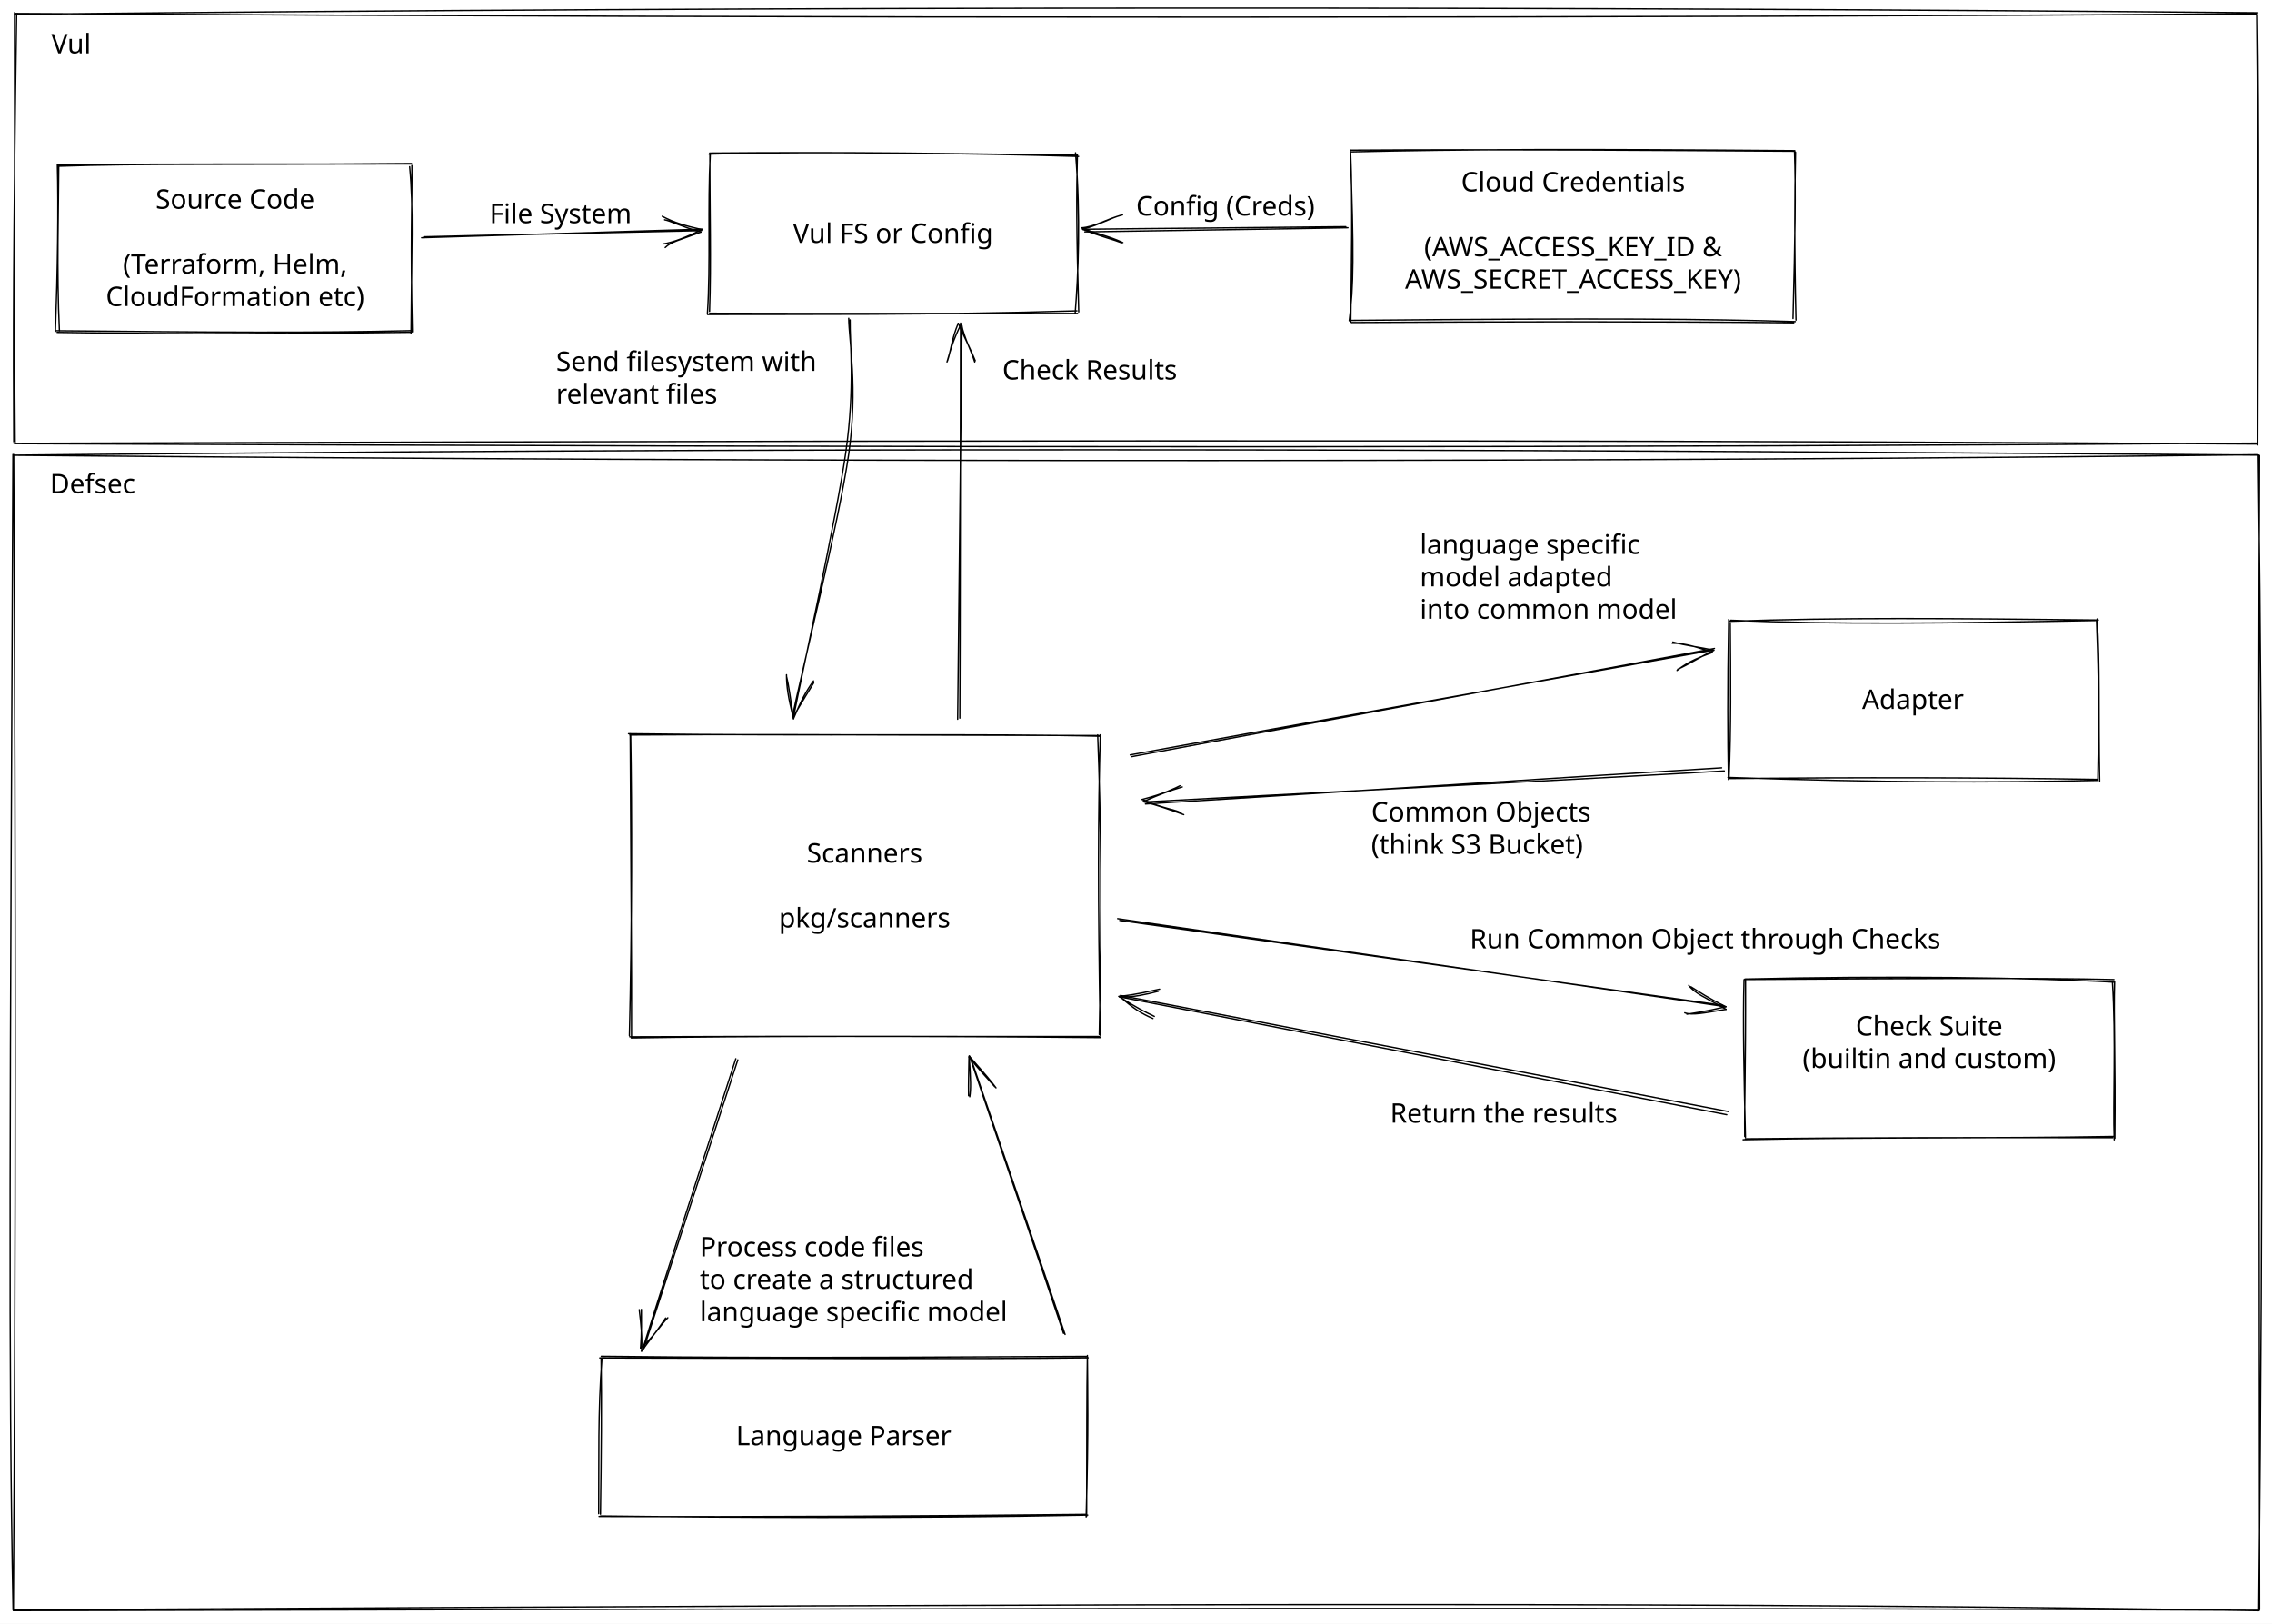
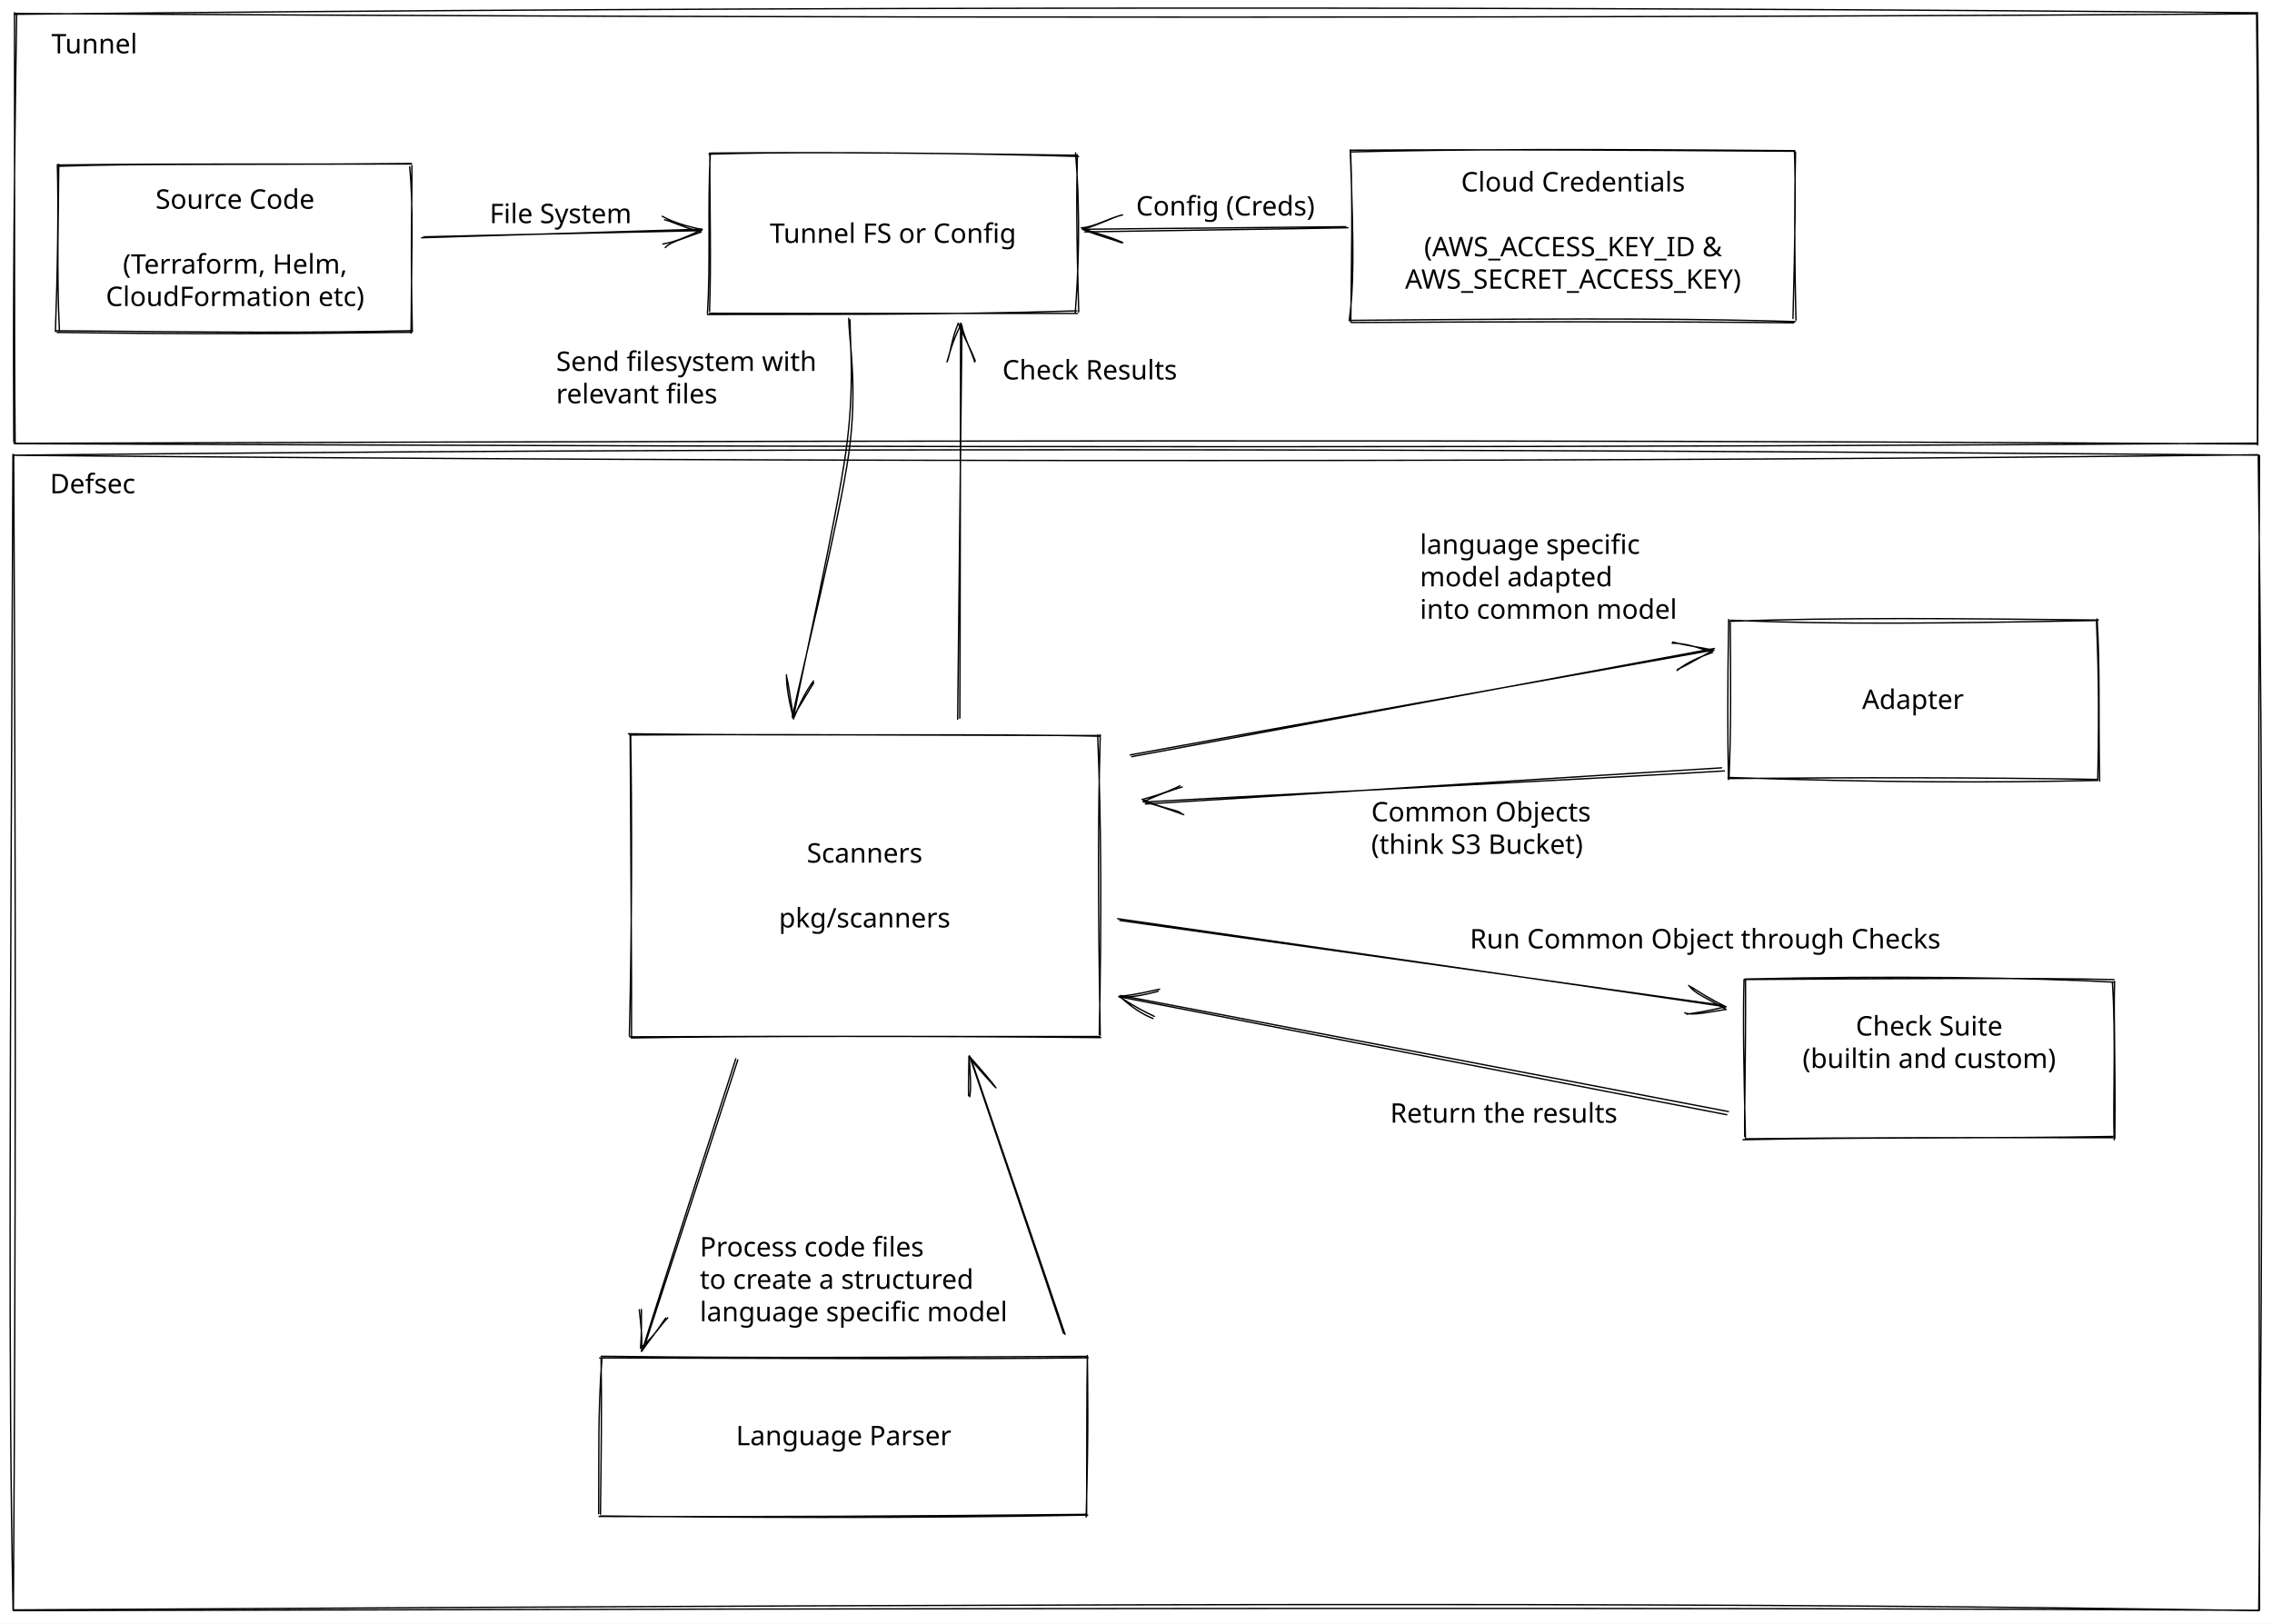
<svg xmlns="http://www.w3.org/2000/svg" version="1.1" viewBox="0 0 1681.749 1201.88" width="3363.498" height="2403.759">
  
  eyJ2ZXJzaW9uIjoiMSIsImVuY29kaW5nIjoiYnN0cmluZyIsImNvbXByZXNzZWQiOnRydWUsImVuY29kZWQiOiJ4nO1daW/byLL9nl9B+Fx1MDAwMlx1MDAwZvOAXHUwMDExp/dlvnlPXHUwMDFj23EseX25MGiJlmjLkkJR3i7mv79qKjYpblos6tKDXHUwMDExXHUwMDAyOlwiRbLZXefU0tXF/3yyrLXgeeCu/WmtuU9Np+u1fOdx7Xez/8H1h16/XHUwMDA3h0j4fdhcdTAwMWb5zfCXnSBcdTAwMThcZv/844/oXGa72b9cdTAwMWaf5Xbde7dcdTAwMTdcZuF3/1x1MDAwN98t6z/hNnZcdTAwMWbfbVx1MDAwNk6v3XXDXHUwMDEzwkPRrTBcdTAwMTbJvYf9XnhbpVx1MDAxOOdMXHUwMDEx8vZcdTAwMDNvuFx1MDAwNbdcdTAwMGLcXHUwMDE2XHUwMDFjvXG6Qzc6Ynat1Vx1MDAwZq9cdTAwMGV2gqe92pees157OLtcdTAwMWS1XHUwMDFh59Fdb7xut1x1MDAxZTx3x8/kNDsjP9amYeD379wzr1x1MDAxNXRMu1x1MDAxMvvfzlx1MDAxYvahXHUwMDA3orP8/qjd6bnD4cQ5/YHT9IJns1x1MDAwZqG3veNO+NOK9jzBN46i88xcdTAwMTlE8cS9N/vdvm/u/S9cdTAwMTR+ortfO827NjSh13r7TeA7veHA8WFMot89/noqXCKizuy4XrtcdTAwMTOYJlx1MDAxMlx1MDAxNt3QXHI7XHUwMDE3M0RcdJJayLcj5jaDL61wnP+d7JyO41x1MDAwZn51wtrQfIk10bRuOykkcUGZXHUwMDEwlsB9itpcdTAwMWRcdTAwMWLaXHUwMDE2Ob7Y6m+jL7x9373zkTtY597a2+/++j37suOTg28n7PZg/+r+yKG36498/WFw+mXyLq/3d3y//1x1MDAxOLvur/9FTzxcdTAwMWG0nLFcdTAwMDRiISRVWCqGhH473vV6d3CwN+p2o3395l0ktJ9iXHJOgWXi+eM4iVxyRVx1MDAwMidcdTAwMDRjzlx1MDAwNcNEzlxmlOzerDpQiLD5JFS0sktcdTAwMDRcdTAwMGLGabBokcJcbldcdTAwMThjyilfPlZyxE5cdTAwMDCOgVx1MDAxZJlgc4hdNLr9XlD3XkLRQVx1MDAxM3t3nHuv+zwxQKE8XHUwMDFhalxylYG12W+5P3o/er81XFzfd276/v3v1me3XHUwMDBi21x1MDAxZr3Nbn/U2oFdTlx1MDAwMNJpuUHzf+OdP3ShjeamevLq612vbSR8rVx0T+36XHUwMDEzwlx1MDAxZnigcN5+cO+1WnEt0oQmO3BN/8ss7N/3vbbXc7qNWZ8o63lcbrFbqOio1Fx1MDAwNVx1MDAwMEZYa0TpzFx1MDAwMO6Sw1x1MDAxYbu92fvmfzl9fFx1MDAxZVx1MDAxY3w+OT7cqjqAdUzRmDMkkqWBlzKVXHUwMDA2LyE0iV6NmZBYarp88C6m6LqnJ59cdTAwMGaOm2e9znrj8oi26WXtXHUwMDE4zaroXHUwMDA2jWN+fHDKzvDG+dGLPt3vXHUwMDFj7lx1MDAwZmdTdIXXvXUuXm5w89tRnV5cZjZcdTAwMWVOa8+XtLGE695f7Vx1MDAwZrb3rpzji52f4lx1MDAxNnk1Ur8+X8J1t/rr1/v3L8dcdTAwMGZDXHUwMDFm3/Y9d9tte2RcdNc969KGap9cZr63Nlx1MDAxZjdcdTAwMWZbIzegvfZcdTAwMTKue7hcdTAwMTdcdTAwMWNuXGadncFcdTAwMTW5/jKiN+vu5/WNJVxc99q91Fx1MDAxN9frda92+/KoaVtcdTAwMWZcXFx1MDAwZupLMnykXCJK8FxiNyVcdTAwMTk+hOfypmZKYi3p7HZPNrgqTptcdTAwMThcdTAwMTGdMHyg70s0fHCsR9+4U0aew6vhXHUwMDAznorkXGbHzKSyXHKfN7Hjc4jdO1xyn6bTXHUwMDAzXHUwMDEzY2hshMFd+4/hr++Zpk3MSF+qaTNF3adMm7w2L26+MMbzYMhcdTAwMDVcdTAwMTZcdTAwMTTP4358XaeXP+vtI+ZecidAj41vqt2vOlxmNVwiXHRcdTAwMTRicMpKhCFcdTAwMTUoXHJDjGVcdTAwMTKHSmkuXHUwMDE1xyszYcaD6N/1dltnW7dnXHUwMDBmXHUwMDE065p76H3vXa1n65ZcdTAwMTBLM6osdb7vnFx1MDAwNS/nwVdn/aDuyXP+8L35LlU4zeLKfpCPa1x1MDAxOc2oueeh0IU0N2W5mlx1MDAxYjNcIlx1MDAxNFx1MDAwMnN8do+nWNyqylx1MDAxOZonOYNgastcdTAwMTJ1t4x8rMjvSVx1MDAwN/g0UoprXCJKII3q6O59XHUwMDE4lZHTdq0jx1x1MDAxZsb1b0xlYz1x2tJU9lx1MDAxNFx1MDAxZJdU2cmmLq6pi2AnJFwiXHUwMDAyITI77KhcdTAwMTds14Krve+H5HY/kEKcoFx1MDAwYl552KmkqiayTE1NJE2DLkNTg7dCsWKqXHUwMDA0g7lIlzzuYfJ8frjbvXnsfHOG+z+vW63n92jqaVx1MDAxYTX7hjNqvrJiXHUwMDE4nVx1MDAwZe7uOreS8Mur4Ks3Olx1MDAxM9/0Mnz3d0wuXHUwMDE0XrdcXN9dIFx1MDAxOTMvS/PdWXLvW8xTUiQ011x1MDAxMVdNY6JiKa4oXHUwMDEzge8+SUSUlKv+VVbYM63+JVx1MDAxMlx1MDAxMnx3VcL8Xv6cXHUwMDA1RZRLOs9U2fvUf8P3XHUwMDFlnq2dutX3rc1+78Zrr9RcdTAwMDKYojqTXHUwMDE2QEZrXHUwMDBiQTdcdTAwMDZ9llx1MDAwMYBULupgXHUwMDAwXGKJT+tOQ10xXHUwMDFiV1x1MDAxNnVK2FxmUcaQ5MAxclx1MDAwMoJcZiFcdTAwMWJJXHUwMDA1XcHAXHUwMDFjpag8NDJkXHUwMDEzglx1MDAxNdJMKMk4j90qXHUwMDAypzaEwJHGXHUwMDE0fFwiolIzXHUwMDE0gFOgSlx1MDAxNrPqZoZq2NRcdTAwMDUtdWhcdTAwMGJcdTAwMTeLQHVcdTAwMTg4frDh9Vper1xyXHUwMDA3I832mioyXHUwMDBiOkJwN0emldCHXHUwMDE0hVx1MDAxM+1cYjpJ6ig9wnSFM4CfgJNcdTAwMTVcdTAwMWZPjH/94E3Brrm91vQmXHUwMDE1R9liTaohm2okhFx1MDAwNtHSWpnJ2FSbwM2DruRcdTAwMWNcdTAwMTPGOFx1MDAwM7cv1aauM1xmNvv3915cdTAwMDA9f9T3ekGyh8OuXFw3OO+4Tit5XHUwMDE0nil+LElcYlx1MDAwM3PFSdsw+p9cdTAwMTUhJvzy9v9//57561x1MDAxYZ7AXHUwMDEz4pTEz9fK1ohxjVx1MDAxNXSJUHjq5fKRYT4pTETX+1x1MDAxNP87NzVcbkaSe1+pUWCutIxb8tOosTj0U1lqRMwmXHUwMDE4elZI6H7BXCKMm1x1MDAwYmgmbcypYmK8JYmGLY9cdTAwMWKFtlx1MDAxOZhcdTAwMDRYcYRcdTAwMTHTMmpHRI2Y2YBmosh4m2RGxsGTZYIt4E69h1x1MDAxOYFkxEIxjFx1MDAxOZlxZlx1MDAxYVx1MDAwMlxmMSmkIFxiXHUwMDFje1wiYZtBQ5PjifVi1FhcdTAwMWPNmKRGxaSRK8RcdTAwMTnhiFKRapOwSTh1J8OtXCLsY1NjriSbT1KGl8VkkuRcdTAwMWF5XGY4mGJcdTAwMWWbsJnGZMXB5qoyXHUwMDE5YdxWoCBcdTAwMDTIPdEkkVxcgjFcdTAwMDd8aI1cdTAwMTlcdTAwMWZvaaJlS6UywrCgXGYpXHUwMDE4YoSzrDzEXHUwMDBiqYwgRjQ8hVxcIImsylxcNjNvIFszLoCigMVgQFlE6nEqI1xiKc7keEvTvLF0M1x1MDAwZlx1MDAwYm2m38FVJuA26Mg6iFrFXHJcdTAwMGKD3flrK9NcZvvR2CxbmMOjSTmek85cblx1MDAwM9eC5E4xK1x1MDAwNsZcdTAwMTmMw+yUNtjqn3zfvyRPO+Jms/WiXHUwMDFhbO/zfeUpTVKZXGJcXFx1MDAwYlJmpsesgWuAI4BTo1x1MDAxNU8xX35vXHUwMDFjXrVaV0HAW1xyv/2wP7ru5YRA55li/idLblpcdTAwMDA/u+NnbG5pyXeXNXbQfN6lzZ2gfXzkXHUwMDFmXHUwMDBmvullZfGvaEqck1xc/1x1MDAxM1NcdTAwMGVGM6FcdTAwMTFzTKO4YnRUleLAYktSnFBlhsRVXHUwMDA2xaUj4ppz+EfLSKKpznz4estcdTAwMTlcdTAwMDQrnlx1MDAwN5+iiJNR8NcmXHUwMDE2wivXK1Kxvkgmi1wihThCbHZ8XHUwMDE181hV8Vx1MDAwNUZcdTAwMTJYaMaXXHUwMDE4byegJlx0tbnAXG4zyk3ooDyfiFFsay6JYOGWZyylkdrWmlx1MDAxOJeZKMmUSq+sXHUwMDExXFxcbkw1XnHouzJcdTAwMDFcdTAwMWVwQFx1MDAxOIK2XGLJgSegXHUwMDFmUDr2XHIjXHUwMDFhXHUwMDFm7lx1MDAwNUPfR6Mn+UxaxyfOd/60dfd92KBnmdH4XHUwMDFhtil4Q1xiXHUwMDEzLFx1MDAxNVxmm8z007jQXHUwMDEyaUZcdTAwMDTCYLqnmvSRXHUwMDFjolxcQTafWkqGo8t9iv+dO3eO5CbxQNdyxPjsrtAuOqKnT3e7XHUwMDE3x83Pklx1MDAwNbs1fNpoVZ3HXHUwMDE0+KGCXGLFQYo0YnSSx1x1MDAxOFY2p5JqKZHUSJToIeGMXHUwMDE1s7G1Ra+TdIIhpuLu1ErMXHUwMDA3wVHMoiw9XHUwMDE1XHUwMDFlcGeBuLjD52Hg3luPXtD50bN8kL5cdTAwMDenXHUwMDE3jFx1MDAwZmVcdTAwMWFcdTAwMTeMTlxc7M126Lo3QYFpXHUwMDEx9Fx1MDAwN3l2xcRDpvLfZ2roQsBcdTAwMDSg51x1MDAwMVx1MDAxM2hAXHUwMDEwYInZZ5Baty5cdTAwMWVcdTAwMGWd9af21VxiX391XHUwMDA2dH93t+rIjE/VjM+IpZwuXHUwMDFkfmy2pShAXHUwMDExxGjuXHUwMDEy1uC+MfpyPf5X9VBcdTAwMTnn4MjvN6FLrGa/5Y5cdTAwMTHyo1x1MDAxN/Stpu9CsyzHgq5cdTAwMWI1XHUwMDAzXHUwMDEwwdaPXvc1W3U4cJvejde07uGsbib289bElIT9ZTzGYio7toY0VclCc1x1MDAxONQ5fPtie6yizIA5mlTTnJfIXGYoQzFnMIPJXHUwMDFkoeBGrKySxbuDYJVjhlx1MDAxNEx+9EKcWE7orFx1MDAwM5C8XHUwMDEwYmDR93vVYYJFml2I/NywXHUwMDAzi5U0SIb1NJNKSzW7UVBcdTAwMWPmrCr0JSW2pOCYkHBcdTAwMWI9blx1MDAxOHZcYn0owlx1MDAxODiDXHUwMDEykWSzllx1MDAxOHUgXCLeiviEUVx1MDAxNPvjNsJcZlx1MDAxYyihXHRcdTAwMTU4bctrsOPAteB/s7SS4kCcNVx1MDAxMXVcdTAwMTDMZOxqRYA8UZQ+ab26+MyWv/xhs0VM/vpBTtRh8ik+kPNfy1x1MDAxNyjzSYlSdL1P8b/zr5zLzZvHXG6baFx1MDAxMJ5j0bv/ond2m19P7qQz0kedhv+4U+9UnlCYTHBcYi8vXHUwMDE3XHKrjPBkmlx1MDAxOCiWhIKfv7qk+f+Cst9cdTAwMWOrw2/Xt24zXHUwMDE4Wj96v1x1MDAwNVx1MDAxZLilVafWxlxiblx1MDAxM2RcdTAwMTf1WbGHP0MrXHUwMDBikVeciCDzfXxklDmmc6xbQY/7vcfdxoH+fL693+mfXFxcdTAwMWX0N7uVh59kyZpcdTAwMTNKlVpsa8ZMXHUwMDA0cPFcdMeKr9icv95AV4Pd9tOZu7dx9yBcdTAwMTCukWbtn0yEZdXrKal7K5iJkHPdaVx0XHUwMDE52Vx1MDAxZDRrc6tXtejVPFqi2lvI0lx1MDAxMig351xmyEdoRjWZneqLxbiyVJ9aLVxyXHUwMDFlUJlUjzJiumlriyBcdTAwMGX+h1x0qP+tza2O21x1MDAwNLNl5Fx1MDAwNS5cdTAwMTgx1yOvXHUwMDFieD3L6bUscMaC/v181tZ7kzWm2CopK2xq41x1MDAwYkGZXHUwMDFmT5G5xU6ZUFxczVXBoJj9qlxuSqImXHUwMDE3LSrGbFx1MDAxME2mXHUwMDE4ZlqVmc3OsqZcXFx1MDAwNLVcdJVcdTAwMTI8IEZcYlE8nauBwS7T6m+XwD5Prlx1MDAwNkJcdTAwMTQhTVx0haYxXG7KQ2Sli//aM2eCRjEyrYlFQSZVXVDBTb6T0iydM4K5/cGTMpiM/z4lndH5n+J/565fgHKLkzPwXHUwMDAxhdZzLLKhXHUwMDE3jN/vn1x1MDAxZn67+fko2lx1MDAwZvRy/fbLqPI8xFx1MDAxM1x1MDAwYlx1MDAwNFXs+9JcdTAwMGKeqYyCZ+lUTUlcdTAwMDQliC5cdTAwMTCe/ThmwfGoZ03EOKygXHUwMDEzjqZcdTAwMTXq3Owsi7xcdTAwMTTOkmIwU9u4oPLXucpcdTAwMWZzJYiptD37RGqxj1JV1MVrmoZcdTAwMDa5XHUwMDEytpF5+GtC8yWGQlx1MDAxOc/AoOI2M9NcdTAwMDFwa82pTJnqmGDNJVx1MDAxNauuUVC28p9Z6ZpVr6D6wTbDSHEqcEaRXHUwMDAyTDKU7nJcdTAwMTesIVx1MDAxMFx1MDAxMmyEXHUwMDA0Sy5cdTAwMTXmOr32NsP++EiKv1x1MDAxNpPP8HtSNJem+fPjXHUwMDAyoFx1MDAwMsFcZp8jkfyLu4c2nnZcdTAwMGb9eutle7Nx9PL0eOVUnoNYwlx1MDAwM9Glli3K8DmyXkuCwfthXG79vXW/XHUwMDFijPxcdTAwMWUoU9fy3eGoXHUwMDFiVEPbp1u1mH4nOr88XHUwMDExOPZcdTAwMTIr4M+ZsVVcXCWtqtiKVWpcdTAwMTgvgdIlhtvAN+JIXHUwMDFhv0hpQJDOqrShsU1cdTAwMTUzXHUwMDE5XHUwMDFhgjJcdTAwMTFcdTAwMGY+vCZFmFRrslDpwndVIcJcdTAwMTQv9JKT5dfaoJppTMHvw1x1MDAwNCnKMlxc+9fV0HOq95krIZmyQ1JqXHUwMDEzXHUwMDE3pYwrKXGUJ/DWXG5tY8wl55hcbtCHmKZcdTAwMWL1kfR9vvCaTy0ttyvQ/1JcbnPDOUKQLYH8rbMhXHUwMDFiNU9uN3ZrhKGXreo7IVhrWzNETMdTLmKkXHUwMDFjLsEgzFZCM0m1Zibvvbx3uWCWRVkp64BcdTAwMGKuKSerXHUwMDBlXGaYlzHN81x1MDAxNoz3XHUwMDE5XHUwMDA345D7cXXsgslcdTAwMDZcdTAwMTWCrTDpXCKez5tCnJBcYmiXqplcdTAwMTEng8b+5fnNaevyvnXhXHUwMDFmXW5tn9W/VVx1MDAxZXGMS1vpMPGOK5xYZ0Eks4XCNKyFQVx1MDAxNC0xtzq++iz2msBU0J9yxVx1MDAxOaGxKmErScY4l95pb/uUXHUwMDFj3+19Pdz6edrmfv3uPdlcdTAwMDLTZt+zbzj1su+uO/yqwnLZXHUwMDA3dFx1MDAxMXDwPCvAXHUwMDE20obxN1Ek4+BcdTAwMWNcZkOq+ezQLFx1MDAxZb3KQlNcdTAwMWFcdTAwMGIwXHUwMDBmmoqvXGaaKKO+f/qlhIJIQYWSaPnILJRGimIpW6XrQvOCPmvTd1vQNlx1MDAwZq5nhS/yWz+rX61vbm7X61dfty+uvmxZ/1x1MDAwM1x1MDAwN8ze+vbm8XYjdnC1LyicopRSmnX2x8t5uEKw59dcdTAwMGbOf1EhlWHRbjYz2IvJr7Jg59zWXG7MTipcdTAwMThSXG5NZlwiU4ptxIh55ypnKL7WYemGr2ZggYOzxzDiVIhcZjOY2sRcdTAwMTRSlVx1MDAxY7xCY46mJ+ZcdTAwMTFcdTAwMTJcbv7FOGlcdTAwMDWeO5ZaxIupLN9zL1x1MDAwNpNcdTAwMTX33LFZXHUwMDFiSilhYS1AlrGeXHUwMDAx21x1MDAxYXNTS1x1MDAxNEtiXHUwMDE2NOhcdTAwMDUj9XNcdTAwMTQ1RjAwXG5cdTAwMTNcdTAwMDaEXHUwMDBlg4uzXHUwMDAyXG7c5lSDXHUwMDFixmnozuuPXHUwMDFlu89cdTAwMTVn80lcdHJ0uU/xv/PTWUEyt+SaUFx1MDAxMjNsp/FZ8ctcdTAwMWUqymdSYptAd2MlXHUwMDE4XHUwMDAxMYo6ZExnyibaVC+kJntcdTAwMDKVuWST28ysl6HMZE6IrJRvZitAKlx1MDAwMIMrhWF8UoFIXG7mlZArJjPFUMyUWj6ZXHUwMDE1v7rYmswygnFcdTAwMDJC04JTMEhJeopPTVx1MDAwZTYrOyxcdE3SnFFcdTAwMThVTiQxteozmExhsIylMi+qI+ijXHUwMDA3JXPl2HxqKVx1MDAxMZ6TyfJcdTAwMTeY51x1MDAxMZkw0++KiNl5jIrNw5NcdTAwMDP6+PnsWI96O52Lg1x1MDAxZHRUdVx1MDAxZVPE1ENiZlx1MDAwMVx1MDAwZZIkvkon5DGkw1LXIH9cdTAwMTRxpEqcUsGxJaxF05VcYuxcdTAwMGUuXHUwMDA0XYCt3uOFaaz16lwikjte17XqYaGVKsQj481ZXGJmsYn9ZFx0OfDtiXmD18wwUz+xRKM2fmr0XHUwMDFin1ukM9q7bl9XXHUwMDFkZphoZSutXHUwMDE1IcZcdTAwMWGmOFx1MDAwMTNqc2xAXGLHSHwyd+koy0pFSqNMmcJnUuvVglxm7qrU6l5lNH4hkPWbiVx1MDAwNlxms6NcdTAwMTarjvtPtihcdTAwMTNqY1x1MDAxMFxcfb2qX78wt7W/Mei0LryNqycvVsukYHbASCNcdTAwMTPaNu8qI9rwXHUwMDFhYokq75LYWoa1t1x0UzJKu4qkSHBtg5mPjH4kNP5ypMiJxsrMmrJQqWtcdTAwMWR743hcdTAwMWEhy5Ly/zb2XHUwMDE3XHUwMDA1ySvqXHUwMDA0QE7Q9EKNtcllm1x0XG6lXGJcdTAwMDZKxkpcblx1MDAxNFBoXHUwMDEyjlx1MDAxM+KYnoejgr7/bfRjifUkuUGXeu9yt7/7fZs/XXaoczKHxEpba1x09lx0NfXg6eTaKjBcdTAwMTltiTlnyrw+XGIrliGxXHUwMDAy21x1MDAxMqRZS1x1MDAwZYadJlx1MDAxOYVuXHUwMDE05zamkjGkTVYo+Udgp1x0rFx1MDAwMIJcdTAwMDAxkal5fXNcdTAwMWKaW7qJIEHCMpazzPbPKbFmgcY8yS1cdTAwMDVcdTAwMTJ7hp6HZ18lP71cdTAwMWTUz7HHbtm6f5qW2EmbJ1x1MDAxNFZcdTAwMTOTXHUwMDAxXHUwMDFiXHUwMDE1KVNIMT6VXHUwMDE3XHUwMDE2cMLIxmZdXHUwMDBmYZhcdTAwMWKLm6akNTNnX/wjj9PkUYJcdGVeXHUwMDA3m3LqjKGZJ42m0KggkrNcdTAwMTKkUWJGXHUwMDE3mrt5tVG23Juh27RiIzSvpbOQzVx1MDAxMjeBXCLdPocl89ruXHUwMDAyeCH/dPP+mD929362W1x1MDAwM//BPVx1MDAxNLtsNnhcdFx1MDAxYlHYclx1MDAwZUaMXHUwMDEwkym1wP42XHUwMDEzXHUwMDA0UaWFUlxc6rQyyCqc/Fx1MDAwZrymw1x1MDAwYoNPwMA+oVlcdTAwMDZKrnlcdTAwMDL+XGZcdTAwMDKlO1P+6bzwMm+2eVx1MDAwZrzC94N+OHCNWz2G1qdfXHUwMDExtTVnMKhcdTAwMDfQP2uv0ce1XHUwMDA3z33cSEvmv27Cjzk/XHUwMDA05tq4ciuc9tenv/5cdTAwMWaumdfOIn0=
  <defs>
    <style>
      @font-face {
        font-family: "Virgil";
        src: url("https://excalidraw.com/Virgil.woff2");
      }
      @font-face {
        font-family: "Cascadia";
        src: url("https://excalidraw.com/Cascadia.woff2");
      }
    </style>
  </defs>
  <rect x="0" y="0" width="1681.749" height="1201.88" fill="#ffffff" />
  <g stroke-linecap="round" transform="translate(43.00233 122.0268) rotate(0 131 62)">
    <path d="M-0.28 1.05 C63.04 -1.18, 128.93 0.22, 261.53 -1 M-0.16 0.11 C92.05 -1.09, 185 -0.31, 261.46 -0.65 M260.23 1.41 C263.16 32.06, 261.62 62.64, 261.25 124.55 M261.88 0.5 C262.14 28.27, 260.72 56.89, 262.2 123.62 M262.07 122.72 C188.54 124.53, 114.92 123.92, -1.3 122.8 M261.47 123.93 C179.1 125.08, 96.44 125.51, -0.71 124.01 M-1.99 123.37 C-0.37 78.7, 0.34 31.29, -0.55 -0.25 M0.98 123.01 C-1.19 78.21, 0.4 32.52, 0.5 -0.38" stroke="#000000" stroke-width="1" fill="none" />
  </g>
  <g transform="translate(68.50233 135.5268) rotate(0 105.5 48)">
    <text x="105.5" y="19" font-family="Virgil, Segoe UI Emoji" font-size="20px" fill="#000000" text-anchor="middle" style="white-space: pre;" direction="ltr">Source Code</text>
    <text x="105.5" y="43" font-family="Virgil, Segoe UI Emoji" font-size="20px" fill="#000000" text-anchor="middle" style="white-space: pre;" direction="ltr" />
    <text x="105.5" y="67" font-family="Virgil, Segoe UI Emoji" font-size="20px" fill="#000000" text-anchor="middle" style="white-space: pre;" direction="ltr">(Terraform, Helm, </text>
    <text x="105.5" y="91" font-family="Virgil, Segoe UI Emoji" font-size="20px" fill="#000000" text-anchor="middle" style="white-space: pre;" direction="ltr">CloudFormation etc)</text>
  </g>
  <g stroke-linecap="round" transform="translate(466.0023 544.0268) rotate(0 174 111.5)">
    <path d="M-0.79 -0.88 C135.04 0.93, 269.98 -1.15, 348.4 0.96 M0.16 0.05 C69.76 -0.48, 140.89 -0.2, 348.49 0.45 M346.5 -0.06 C349.08 63.86, 349.53 129.52, 347.68 221.72 M348.42 -0.09 C346.75 60.03, 346.63 118.18, 348.4 222.27 M348.73 224.03 C216.59 222.76, 84.25 222.82, 1.25 224.28 M347.99 223.23 C252.05 223.41, 156.62 222.73, 0.15 223.44 M1.45 223.81 C1.62 166.37, 0.98 113.61, 0.46 -0.95 M-0.14 222.56 C1.85 140.29, 1.8 56.54, 0.82 0.03" stroke="#000000" stroke-width="1" fill="none" />
  </g>
  <g transform="translate(571.5023 619.5268) rotate(0 68.5 36)">
    <text x="68.5" y="19" font-family="Virgil, Segoe UI Emoji" font-size="20px" fill="#000000" text-anchor="middle" style="white-space: pre;" direction="ltr">Scanners</text>
    <text x="68.5" y="43" font-family="Virgil, Segoe UI Emoji" font-size="20px" fill="#000000" text-anchor="middle" style="white-space: pre;" direction="ltr" />
    <text x="68.5" y="67" font-family="Virgil, Segoe UI Emoji" font-size="20px" fill="#000000" text-anchor="middle" style="white-space: pre;" direction="ltr">pkg/scanners</text>
  </g>
  <g stroke-linecap="round" transform="translate(444.5023 1004.527) rotate(0 180 58.5)">
    <path d="M-0.59 0.64 C136.57 0.91, 272.95 1.64, 360.97 0.54 M0.54 -0.58 C72.13 0.25, 144.66 0.78, 359.51 -0.51 M360.38 -1.17 C360.56 24.2, 361.36 51.47, 359.47 118.33 M360.37 -0.41 C359.84 27.61, 360.02 56.9, 359.83 117.8 M359.69 116.41 C239.36 117.71, 116.96 118.43, -1.09 117.98 M360.6 116.96 C225.67 119.59, 90.53 118.71, 0.03 117.61 M-1.37 115.92 C-1.1 76.72, -2 39.49, 1.05 1.27 M-0.04 116.31 C0.56 74.25, 0.96 33.05, 0.43 0.66" stroke="#000000" stroke-width="1" fill="none" />
  </g>
  <g transform="translate(537.5023 1050.777) rotate(0 87 12)">
    <text x="87" y="19" font-family="Virgil, Segoe UI Emoji" font-size="20px" fill="#000000" text-anchor="middle" style="white-space: pre;" direction="ltr">Language Parser</text>
  </g>
  <g stroke-linecap="round" transform="translate(524.5023 114.5268) rotate(0 136.5 58.5)">
    <path d="M0.8 -1.2 C98.9 -2.11, 196.94 -1.06, 273.89 1.28 M0.31 -0.42 C57.45 -2.09, 115.12 -1.79, 272.86 0.39 M271.61 -1.41 C275.55 46.38, 273.57 89.37, 271.34 117.44 M272.98 -0.02 C272.3 27.96, 272.2 55.74, 273.97 116.35 M272.65 115.57 C167.99 118.84, 61.48 118.05, -0.77 118.26 M273.11 117.48 C172.27 117.4, 71.84 117.57, 0.77 117.35 M-0.87 117.46 C1.56 80.54, -0.84 38.75, 1.26 -0.85 M0.71 116 C2.05 78.91, 0.81 40.71, 0.96 0.14" stroke="#000000" stroke-width="1" fill="none" />
  </g>
  <g transform="translate(567.0023 160.7768) rotate(0 94 12)">
-     <text x="94" y="19" font-family="Virgil, Segoe UI Emoji" font-size="20px" fill="#000000" text-anchor="middle" style="white-space: pre;" direction="ltr">Vul FS or Config</text>
+     <text x="94" y="19" font-family="Virgil, Segoe UI Emoji" font-size="20px" fill="#000000" text-anchor="middle" style="white-space: pre;" direction="ltr">Tunnel FS or Config</text>
  </g>
  <g stroke-linecap="round">
    <g transform="translate(628.4058 237.1051) rotate(0 -19.50579 146.1175)">
      <path d="M0.84 -0.3 C0.53 15.9, 4.59 49.03, -2.36 97.89 C-9.32 146.75, -34.52 260.14, -40.87 292.88 M-0.17 -1.5 C-0.07 14.75, 6.81 49.69, -0.16 98.9 C-7.12 148.1, -35.28 261.54, -41.97 293.73" stroke="#000000" stroke-width="1" fill="none" />
    </g>
    <g transform="translate(628.4058 237.1051) rotate(0 -19.50579 146.1175)">
      <path d="M-46.23 262.37 C-46.27 270.54, -45.08 278.95, -41.06 294.94 M-46.13 263.88 C-44.51 270.35, -43.7 278.05, -41.13 293.26" stroke="#000000" stroke-width="1" fill="none" />
    </g>
    <g transform="translate(628.4058 237.1051) rotate(0 -19.50579 146.1175)">
      <path d="M-26.22 266.91 C-31.44 274.05, -35.41 281.29, -41.06 294.94 M-26.12 268.43 C-29.44 273.96, -33.61 280.53, -41.13 293.26" stroke="#000000" stroke-width="1" fill="none" />
    </g>
  </g>
  <g stroke-linecap="round">
    <g transform="translate(546.2215 784.1806) rotate(0 -35.44656 107.5266)">
      <path d="M-0.08 0.38 C-11.64 35.85, -58.01 178.4, -69.71 214.01 M-1.58 -0.47 C-13.29 35.71, -59.76 179.56, -70.81 215.53" stroke="#000000" stroke-width="1" fill="none" />
    </g>
    <g transform="translate(546.2215 784.1806) rotate(0 -35.44656 107.5266)">
      <path d="M-71.47 185.08 C-71.52 192.15, -71.16 202.49, -72.09 213.62 M-73.07 185.26 C-71.73 196.4, -70.74 206.23, -71.34 216.01" stroke="#000000" stroke-width="1" fill="none" />
    </g>
    <g transform="translate(546.2215 784.1806) rotate(0 -35.44656 107.5266)">
      <path d="M-51.9 191.26 C-57.28 196.66, -62.19 205.33, -72.09 213.62 M-53.5 191.45 C-59.24 200.18, -65.32 207.78, -71.34 216.01" stroke="#000000" stroke-width="1" fill="none" />
    </g>
  </g>
  <g stroke-linecap="round">
    <g transform="translate(787.835 987.3259) rotate(0 -34.79053 -102.5393)">
      <path d="M0.55 0.47 C-10.8 -33.69, -57.63 -169.88, -69.21 -203.98 M-0.61 -0.34 C-12.02 -34.88, -58.65 -171.27, -70.14 -205.54" stroke="#000000" stroke-width="1" fill="none" />
    </g>
    <g transform="translate(787.835 987.3259) rotate(0 -34.79053 -102.5393)">
      <path d="M-50.6 -182.08 C-53.68 -186.37, -57.83 -191.32, -70.44 -205.59 M-51.47 -182.85 C-58.1 -190.43, -64.17 -196.61, -70.6 -204.96" stroke="#000000" stroke-width="1" fill="none" />
    </g>
    <g transform="translate(787.835 987.3259) rotate(0 -34.79053 -102.5393)">
      <path d="M-70.03 -175.49 C-69.12 -181.25, -69.22 -187.56, -70.44 -205.59 M-70.9 -176.26 C-71.08 -186.18, -70.71 -194.55, -70.6 -204.96" stroke="#000000" stroke-width="1" fill="none" />
    </g>
  </g>
  <g stroke-linecap="round" transform="translate(1279.502 459.5268) rotate(0 136.5 58.5)">
    <path d="M1.46 -0.4 C80.12 2.9, 159.08 1.91, 271.5 -0.2 M0.13 0.39 C82.3 -2.53, 163.92 -1.77, 273.66 -0.56 M272.78 -1.35 C275 33.2, 273.7 66.84, 274.67 118.65 M272.34 0.17 C273.31 27.18, 274.6 54.06, 273.26 117.88 M273.31 118.15 C194.04 119.93, 113.4 119.78, -0.45 115.94 M272.73 117.4 C184.36 115.97, 97.52 115.88, 0.2 116.76 M0.33 116.09 C1.95 80.24, 1.56 40.95, 1.25 1.46 M-0.12 117.48 C-0.65 84.71, -0.88 52.95, 0.08 -0.94" stroke="#000000" stroke-width="1" fill="none" />
  </g>
  <g transform="translate(1374.502 505.7768) rotate(0 41.5 12)">
    <text x="41.5" y="19" font-family="Virgil, Segoe UI Emoji" font-size="20px" fill="#000000" text-anchor="middle" style="white-space: pre;" direction="ltr">Adapter</text>
  </g>
  <g stroke-linecap="round">
    <g transform="translate(837.0622 560.5886) rotate(0 215.757 -40.53669)">
      <path d="M0.66 -0.49 C72.56 -13.89, 360.26 -67.27, 431.97 -80.58 M-0.45 -1.79 C71.24 -15.03, 358.74 -66.45, 431.03 -79.36" stroke="#000000" stroke-width="1" fill="none" />
    </g>
    <g transform="translate(837.0622 560.5886) rotate(0 215.757 -40.53669)">
      <path d="M404.27 -64.28 C413.14 -71.44, 422.56 -74.61, 430.35 -77.61 M404.74 -65.15 C413.28 -68.93, 421.94 -74.64, 431.48 -79.23" stroke="#000000" stroke-width="1" fill="none" />
    </g>
    <g transform="translate(837.0622 560.5886) rotate(0 215.757 -40.53669)">
      <path d="M400.65 -84.48 C410.76 -84.63, 421.43 -80.78, 430.35 -77.61 M401.13 -85.36 C411.05 -82.57, 420.88 -81.69, 431.48 -79.23" stroke="#000000" stroke-width="1" fill="none" />
    </g>
  </g>
  <g transform="translate(411.6292 255.5641) rotate(0 106 24)">
    <text x="0" y="19" font-family="Virgil, Segoe UI Emoji" font-size="20px" fill="#000000" text-anchor="start" style="white-space: pre;" direction="ltr">Send filesystem with</text>
    <text x="0" y="43" font-family="Virgil, Segoe UI Emoji" font-size="20px" fill="#000000" text-anchor="start" style="white-space: pre;" direction="ltr"> relevant files</text>
  </g>
  <g transform="translate(518.0023 911.0268) rotate(0 123.5 36)">
    <text x="0" y="19" font-family="Virgil, Segoe UI Emoji" font-size="20px" fill="#000000" text-anchor="start" style="white-space: pre;" direction="ltr">Process code files</text>
    <text x="0" y="43" font-family="Virgil, Segoe UI Emoji" font-size="20px" fill="#000000" text-anchor="start" style="white-space: pre;" direction="ltr">to create a structured</text>
    <text x="0" y="67" font-family="Virgil, Segoe UI Emoji" font-size="20px" fill="#000000" text-anchor="start" style="white-space: pre;" direction="ltr">language specific model</text>
  </g>
  <g transform="translate(1051.002 391.0268) rotate(0 101 36)">
    <text x="0" y="19" font-family="Virgil, Segoe UI Emoji" font-size="20px" fill="#000000" text-anchor="start" style="white-space: pre;" direction="ltr">language specific</text>
    <text x="0" y="43" font-family="Virgil, Segoe UI Emoji" font-size="20px" fill="#000000" text-anchor="start" style="white-space: pre;" direction="ltr">model adapted</text>
    <text x="0" y="67" font-family="Virgil, Segoe UI Emoji" font-size="20px" fill="#000000" text-anchor="start" style="white-space: pre;" direction="ltr">into common model</text>
  </g>
  <g stroke-linecap="round">
    <g transform="translate(1274.737 568.9792) rotate(0 -213.148 12.78058)">
      <path d="M-0.39 -0.61 C-71.36 3.56, -355.7 21.99, -426.88 26.17 M1.61 1.68 C-69.45 6.07, -356.8 20.68, -427.9 24.66" stroke="#000000" stroke-width="1" fill="none" />
    </g>
    <g transform="translate(1274.737 568.9792) rotate(0 -213.148 12.78058)">
      <path d="M-401.32 12.68 C-404.17 14.09, -412.87 18.56, -429.24 22.77 M-399.62 13.56 C-409.33 16.37, -417.51 19.56, -428.46 24.43" stroke="#000000" stroke-width="1" fill="none" />
    </g>
    <g transform="translate(1274.737 568.9792) rotate(0 -213.148 12.78058)">
      <path d="M-400.23 33.17 C-403.5 30.19, -412.44 30.27, -429.24 22.77 M-398.53 34.05 C-408.63 30.49, -417.15 27.28, -428.46 24.43" stroke="#000000" stroke-width="1" fill="none" />
    </g>
  </g>
  <g transform="translate(1015.002 589.0268) rotate(0 90.5 24)">
    <text x="0" y="19" font-family="Virgil, Segoe UI Emoji" font-size="20px" fill="#000000" text-anchor="start" style="white-space: pre;" direction="ltr">Common Objects </text>
    <text x="0" y="43" font-family="Virgil, Segoe UI Emoji" font-size="20px" fill="#000000" text-anchor="start" style="white-space: pre;" direction="ltr">(think S3 Bucket)</text>
  </g>
  <g stroke-linecap="round" transform="translate(1291.502 725.5268) rotate(0 136.5 58.5)">
    <path d="M0.13 -0.81 C106.25 -3.39, 214.48 -1.89, 273.01 1.52 M-0.47 -0.47 C108.24 -1.15, 218.22 -1.82, 273.24 -0.41 M272.1 1.27 C274.87 43.41, 272.36 90.6, 273.44 118.2 M273.73 0.85 C272.91 28.77, 274.52 58.51, 273.91 117.04 M273.35 115.68 C181.32 117.32, 91.46 116.09, -1.25 118.11 M272.28 116.62 C173.45 116.41, 74.42 116.6, 0.41 117.43 M-0.05 115.67 C-0.37 90.96, 0.73 67.27, 0.55 -0.16 M0.49 116.36 C-0.57 73.29, -1.48 30.7, -0.57 -0.22" stroke="#000000" stroke-width="1" fill="none" />
  </g>
  <g transform="translate(1324.502 747.5268) rotate(0 103.5 24)">
    <text x="103.5" y="19" font-family="Virgil, Segoe UI Emoji" font-size="20px" fill="#000000" text-anchor="middle" style="white-space: pre;" direction="ltr">Check Suite</text>
    <text x="103.5" y="43" font-family="Virgil, Segoe UI Emoji" font-size="20px" fill="#000000" text-anchor="middle" style="white-space: pre;" direction="ltr">(builtin and custom)</text>
  </g>
  <g stroke-linecap="round">
    <g transform="translate(829.0023 681.8552) rotate(0 223.2816 30.75626)">
      <path d="M-0.16 -0.51 C74.36 10.01, 371.36 51.64, 446.06 62.3 M-1.71 -1.83 C73.28 8.89, 373.36 52.22, 448.27 63.34" stroke="#000000" stroke-width="1" fill="none" />
    </g>
    <g transform="translate(829.0023 681.8552) rotate(0 223.2816 30.75626)">
      <path d="M418.04 67.85 C423.52 69.85, 431.6 68.09, 448.61 65.3 M419.63 68.88 C427.02 67.73, 433.91 66.78, 448.52 63.34" stroke="#000000" stroke-width="1" fill="none" />
    </g>
    <g transform="translate(829.0023 681.8552) rotate(0 223.2816 30.75626)">
      <path d="M421 47.54 C425.72 53.79, 433.18 56.27, 448.61 65.3 M422.59 48.57 C429.34 52.68, 435.46 57.01, 448.52 63.34" stroke="#000000" stroke-width="1" fill="none" />
    </g>
  </g>
  <g transform="translate(1088.002 683.0268) rotate(0 190 12)">
    <text x="0" y="19" font-family="Virgil, Segoe UI Emoji" font-size="20px" fill="#000000" text-anchor="start" style="white-space: pre;" direction="ltr">Run Common Object through Checks</text>
  </g>
  <g stroke-linecap="round">
    <g transform="translate(1279.002 823.3472) rotate(0 -224.9951 -42.34702)">
      <path d="M0.4 -0.55 C-74.54 -15.03, -374.73 -72.27, -449.64 -86.47 M-0.85 1.78 C-75.91 -12.62, -375.65 -71.06, -450.39 -85.46" stroke="#000000" stroke-width="1" fill="none" />
    </g>
    <g transform="translate(1279.002 823.3472) rotate(0 -224.9951 -42.34702)">
      <path d="M-421.68 -89.56 C-431.3 -87.07, -439.01 -85.37, -449.46 -85.13 M-420.66 -91.13 C-429.04 -89.5, -436.2 -87.3, -450.78 -85.76" stroke="#000000" stroke-width="1" fill="none" />
    </g>
    <g transform="translate(1279.002 823.3472) rotate(0 -224.9951 -42.34702)">
      <path d="M-425.58 -69.41 C-434.11 -72.98, -440.64 -77.31, -449.46 -85.13 M-424.57 -70.99 C-431.78 -74.49, -437.95 -77.44, -450.78 -85.76" stroke="#000000" stroke-width="1" fill="none" />
    </g>
  </g>
  <g transform="translate(1029.002 812.0268) rotate(0 93.5 12)">
    <text x="0" y="19" font-family="Virgil, Segoe UI Emoji" font-size="20px" fill="#000000" text-anchor="start" style="white-space: pre;" direction="ltr">Return the results</text>
  </g>
  <g stroke-linecap="round">
    <g transform="translate(710.0023 532.0268) rotate(0 0.4595594 -146.2433)">
      <path d="M-1.14 0.39 C-0.71 -48.29, 1.53 -242.21, 2.06 -290.97 M0.47 -0.44 C0.76 -48.99, 0.91 -244.4, 1.02 -292.88" stroke="#000000" stroke-width="1" fill="none" />
    </g>
    <g transform="translate(710.0023 532.0268) rotate(0 0.4595594 -146.2433)">
      <path d="M11.89 -264.97 C9.01 -272.45, 4.32 -281.24, -0.7 -292.72 M11.49 -264.06 C8.61 -273.26, 4.67 -279.61, 1.46 -292.29" stroke="#000000" stroke-width="1" fill="none" />
    </g>
    <g transform="translate(710.0023 532.0268) rotate(0 0.4595594 -146.2433)">
      <path d="M-8.63 -265 C-6.21 -272.27, -5.59 -281.06, -0.7 -292.72 M-9.03 -264.09 C-6.33 -273.37, -4.69 -279.71, 1.46 -292.29" stroke="#000000" stroke-width="1" fill="none" />
    </g>
  </g>
  <g transform="translate(741.9426 261.8962) rotate(0 73 12)">
    <text x="0" y="19" font-family="Virgil, Segoe UI Emoji" font-size="20px" fill="#000000" text-anchor="start" style="white-space: pre;" direction="ltr">Check Results</text>
  </g>
  <g stroke-linecap="round" transform="translate(999.899 111.7081) rotate(0 164.5 63)">
    <path d="M-0.41 0.75 C84.18 -1.27, 169.17 -1.46, 328.58 -0.18 M-0.12 -0.52 C110.61 -1.29, 221.64 -0.41, 328.64 0.26 M328.37 -0.12 C329.4 30.42, 328.84 62.77, 327.28 124.06 M329.16 1 C328.53 34.02, 328.19 68.47, 329.49 125.23 M327.83 127.23 C217.44 126.11, 103.71 126.47, 0.42 127.03 M328.94 126.34 C262.24 124.42, 194.99 123.63, 0.51 125.44 M-1.19 125.73 C2.07 101.03, 2.46 76.21, -0.44 -0.75 M-0.04 126.65 C0.4 83.22, 1.46 39.55, -0.18 0.52" stroke="#000000" stroke-width="1" fill="none" />
  </g>
  <g transform="translate(1012.399 122.7081) rotate(0 152 48)">
    <text x="152" y="19" font-family="Virgil, Segoe UI Emoji" font-size="20px" fill="#000000" text-anchor="middle" style="white-space: pre;" direction="ltr">Cloud Credentials </text>
    <text x="152" y="43" font-family="Virgil, Segoe UI Emoji" font-size="20px" fill="#000000" text-anchor="middle" style="white-space: pre;" direction="ltr" />
    <text x="152" y="67" font-family="Virgil, Segoe UI Emoji" font-size="20px" fill="#000000" text-anchor="middle" style="white-space: pre;" direction="ltr">(AWS_ACCESS_KEY_ID &amp; </text>
    <text x="152" y="91" font-family="Virgil, Segoe UI Emoji" font-size="20px" fill="#000000" text-anchor="middle" style="white-space: pre;" direction="ltr">AWS_SECRET_ACCESS_KEY)</text>
  </g>
  <g stroke-linecap="round">
    <g transform="translate(997.9838 168.0693) rotate(0 -98.11188 1.655938)">
      <path d="M-0.24 0.51 C-32.92 1.26, -162.42 2.96, -195 3.58 M-1.82 -0.27 C-34.76 0.19, -164.07 1.2, -195.98 1.65" stroke="#000000" stroke-width="1" fill="none" />
    </g>
    <g transform="translate(997.9838 168.0693) rotate(0 -98.11188 1.655938)">
      <path d="M-167.06 -9.01 C-178.28 -6.24, -188.05 0.05, -197.46 0.57 M-167.89 -8.86 C-176.01 -6.57, -182.36 -2.48, -196.53 1.75" stroke="#000000" stroke-width="1" fill="none" />
    </g>
    <g transform="translate(997.9838 168.0693) rotate(0 -98.11188 1.655938)">
      <path d="M-166.84 11.51 C-177.98 6.32, -187.84 4.64, -197.46 0.57 M-167.67 11.66 C-175.77 8.62, -182.17 7.38, -196.53 1.75" stroke="#000000" stroke-width="1" fill="none" />
    </g>
  </g>
  <g stroke-linecap="round">
    <g transform="translate(313.2689 175.3192) rotate(0 102.6016 -2.509881)">
      <path d="M-1.19 0.67 C33.32 -0.38, 171.98 -4.59, 206.39 -5.69 M0.38 -0.02 C34.88 -1, 171.95 -3.74, 205.96 -4.6" stroke="#000000" stroke-width="1" fill="none" />
    </g>
    <g transform="translate(313.2689 175.3192) rotate(0 102.6016 -2.509881)">
      <path d="M179.12 7.92 C183.33 3.67, 189.73 2.44, 205.57 -3.52 M177.37 5.29 C185.95 3.93, 194.35 0.27, 206.4 -5.33" stroke="#000000" stroke-width="1" fill="none" />
    </g>
    <g transform="translate(313.2689 175.3192) rotate(0 102.6016 -2.509881)">
      <path d="M178.66 -12.6 C183.09 -11.84, 189.6 -8.07, 205.57 -3.52 M176.91 -15.22 C185.69 -10.51, 194.23 -8.09, 206.4 -5.33" stroke="#000000" stroke-width="1" fill="none" />
    </g>
  </g>
  <g transform="translate(362.4073 146.1806) rotate(0 60.5 12)">
    <text x="0" y="19" font-family="Virgil, Segoe UI Emoji" font-size="20px" fill="#000000" text-anchor="start" style="white-space: pre;" direction="ltr">File System</text>
  </g>
  <g transform="translate(840.9022 140.5417) rotate(0 75 12)">
    <text x="0" y="19" font-family="Virgil, Segoe UI Emoji" font-size="20px" fill="#000000" text-anchor="start" style="white-space: pre;" direction="ltr">Config (Creds)</text>
  </g>
  <g stroke-linecap="round" transform="translate(11.07836 10) rotate(0 829.796 159.0577)">
    <path d="M-0.5 0.59 C586.27 -5.61, 1172.59 -5.09, 1660.13 -0.53 M-0.3 -0.03 C609.04 3.82, 1218.39 3.3, 1659.59 0.25 M1659.87 0.73 C1661.15 84.35, 1660.57 169.1, 1660.1 319.37 M1659.28 0.68 C1660.62 113.65, 1659.82 228.17, 1659.87 318.73 M1659.58 318.7 C1298.49 316.38, 937.55 315.09, -0.72 318.16 M1659.35 318.01 C1187.51 321.55, 715.67 321.43, -0.19 318.41 M-0.88 317 C-1.25 245.73, -1.32 170.75, 1.24 0.28 M0.13 318.08 C-0.7 226.58, -0.1 134.27, -0.34 -0.59" stroke="#000000" stroke-width="1" fill="none" />
  </g>
  <g stroke-linecap="round" transform="translate(10 336.7423) rotate(0 830.8744 427.5687)">
    <path d="M0.44 0.27 C603.32 5.7, 1207.25 5.35, 1661.25 -0.13 M-0.13 0.22 C527.22 -5.3, 1055.17 -4.94, 1662.1 0.17 M1662.5 0.46 C1661.49 236.27, 1662.17 472.97, 1662.54 854.69 M1661.58 0.07 C1665.08 267.57, 1665.21 535.09, 1661.95 855.31 M1662.41 855.22 C1226.43 853.04, 792.98 853.63, -0.17 855.46 M1661.95 855.5 C1284.14 849.41, 905.77 849.68, -0.23 854.95 M-0.32 854.96 C-3.87 674.28, -2.56 491.46, -0.43 -0.31 M-0.09 855.48 C1.68 587.54, 1.73 320.49, 0.14 -0.25" stroke="#000000" stroke-width="1" fill="none" />
  </g>
  <g transform="translate(36.95894 347.1527) rotate(0 40 13)">
    <text x="0" y="18" font-family="Virgil, Segoe UI Emoji" font-size="20px" fill="#000000" text-anchor="start" style="white-space: pre;" direction="ltr">Defsec </text>
  </g>
  <g transform="translate(38.03729 21.48879) rotate(0 25.5 13)">
-     <text x="0" y="18" font-family="Virgil, Segoe UI Emoji" font-size="20px" fill="#000000" text-anchor="start" style="white-space: pre;" direction="ltr">Vul</text>
+     <text x="0" y="18" font-family="Virgil, Segoe UI Emoji" font-size="20px" fill="#000000" text-anchor="start" style="white-space: pre;" direction="ltr">Tunnel</text>
  </g>
</svg>
